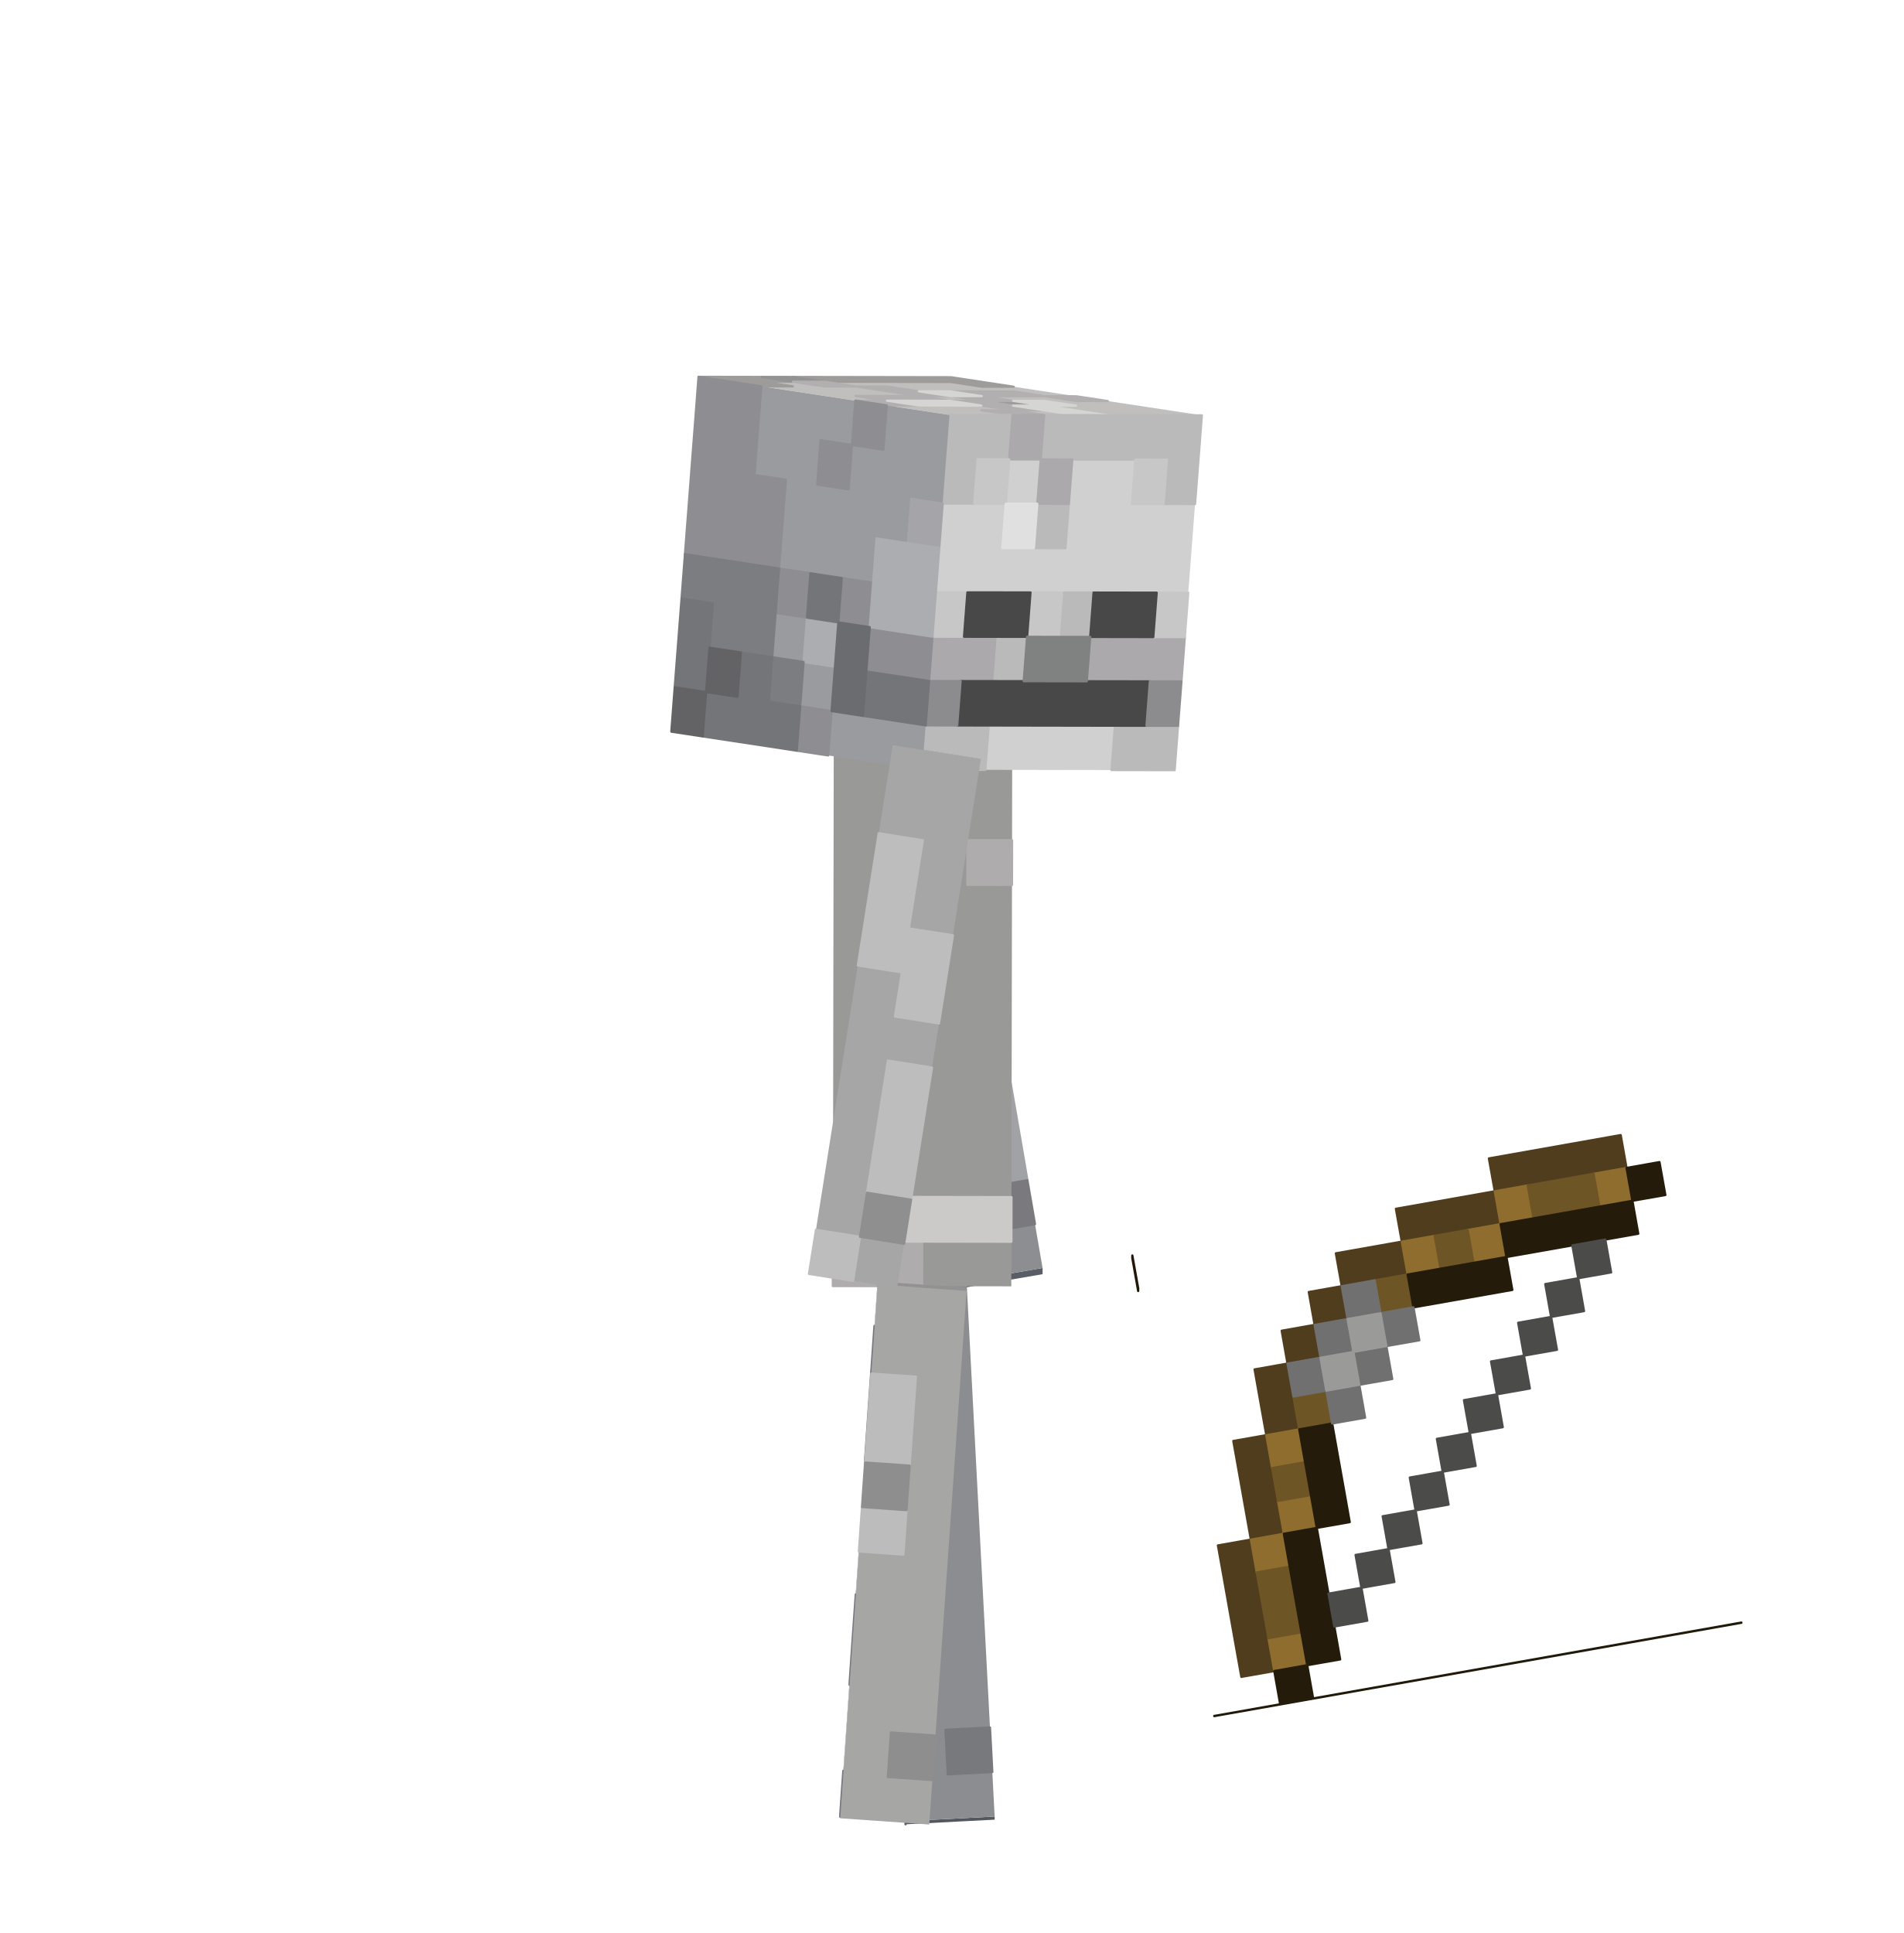
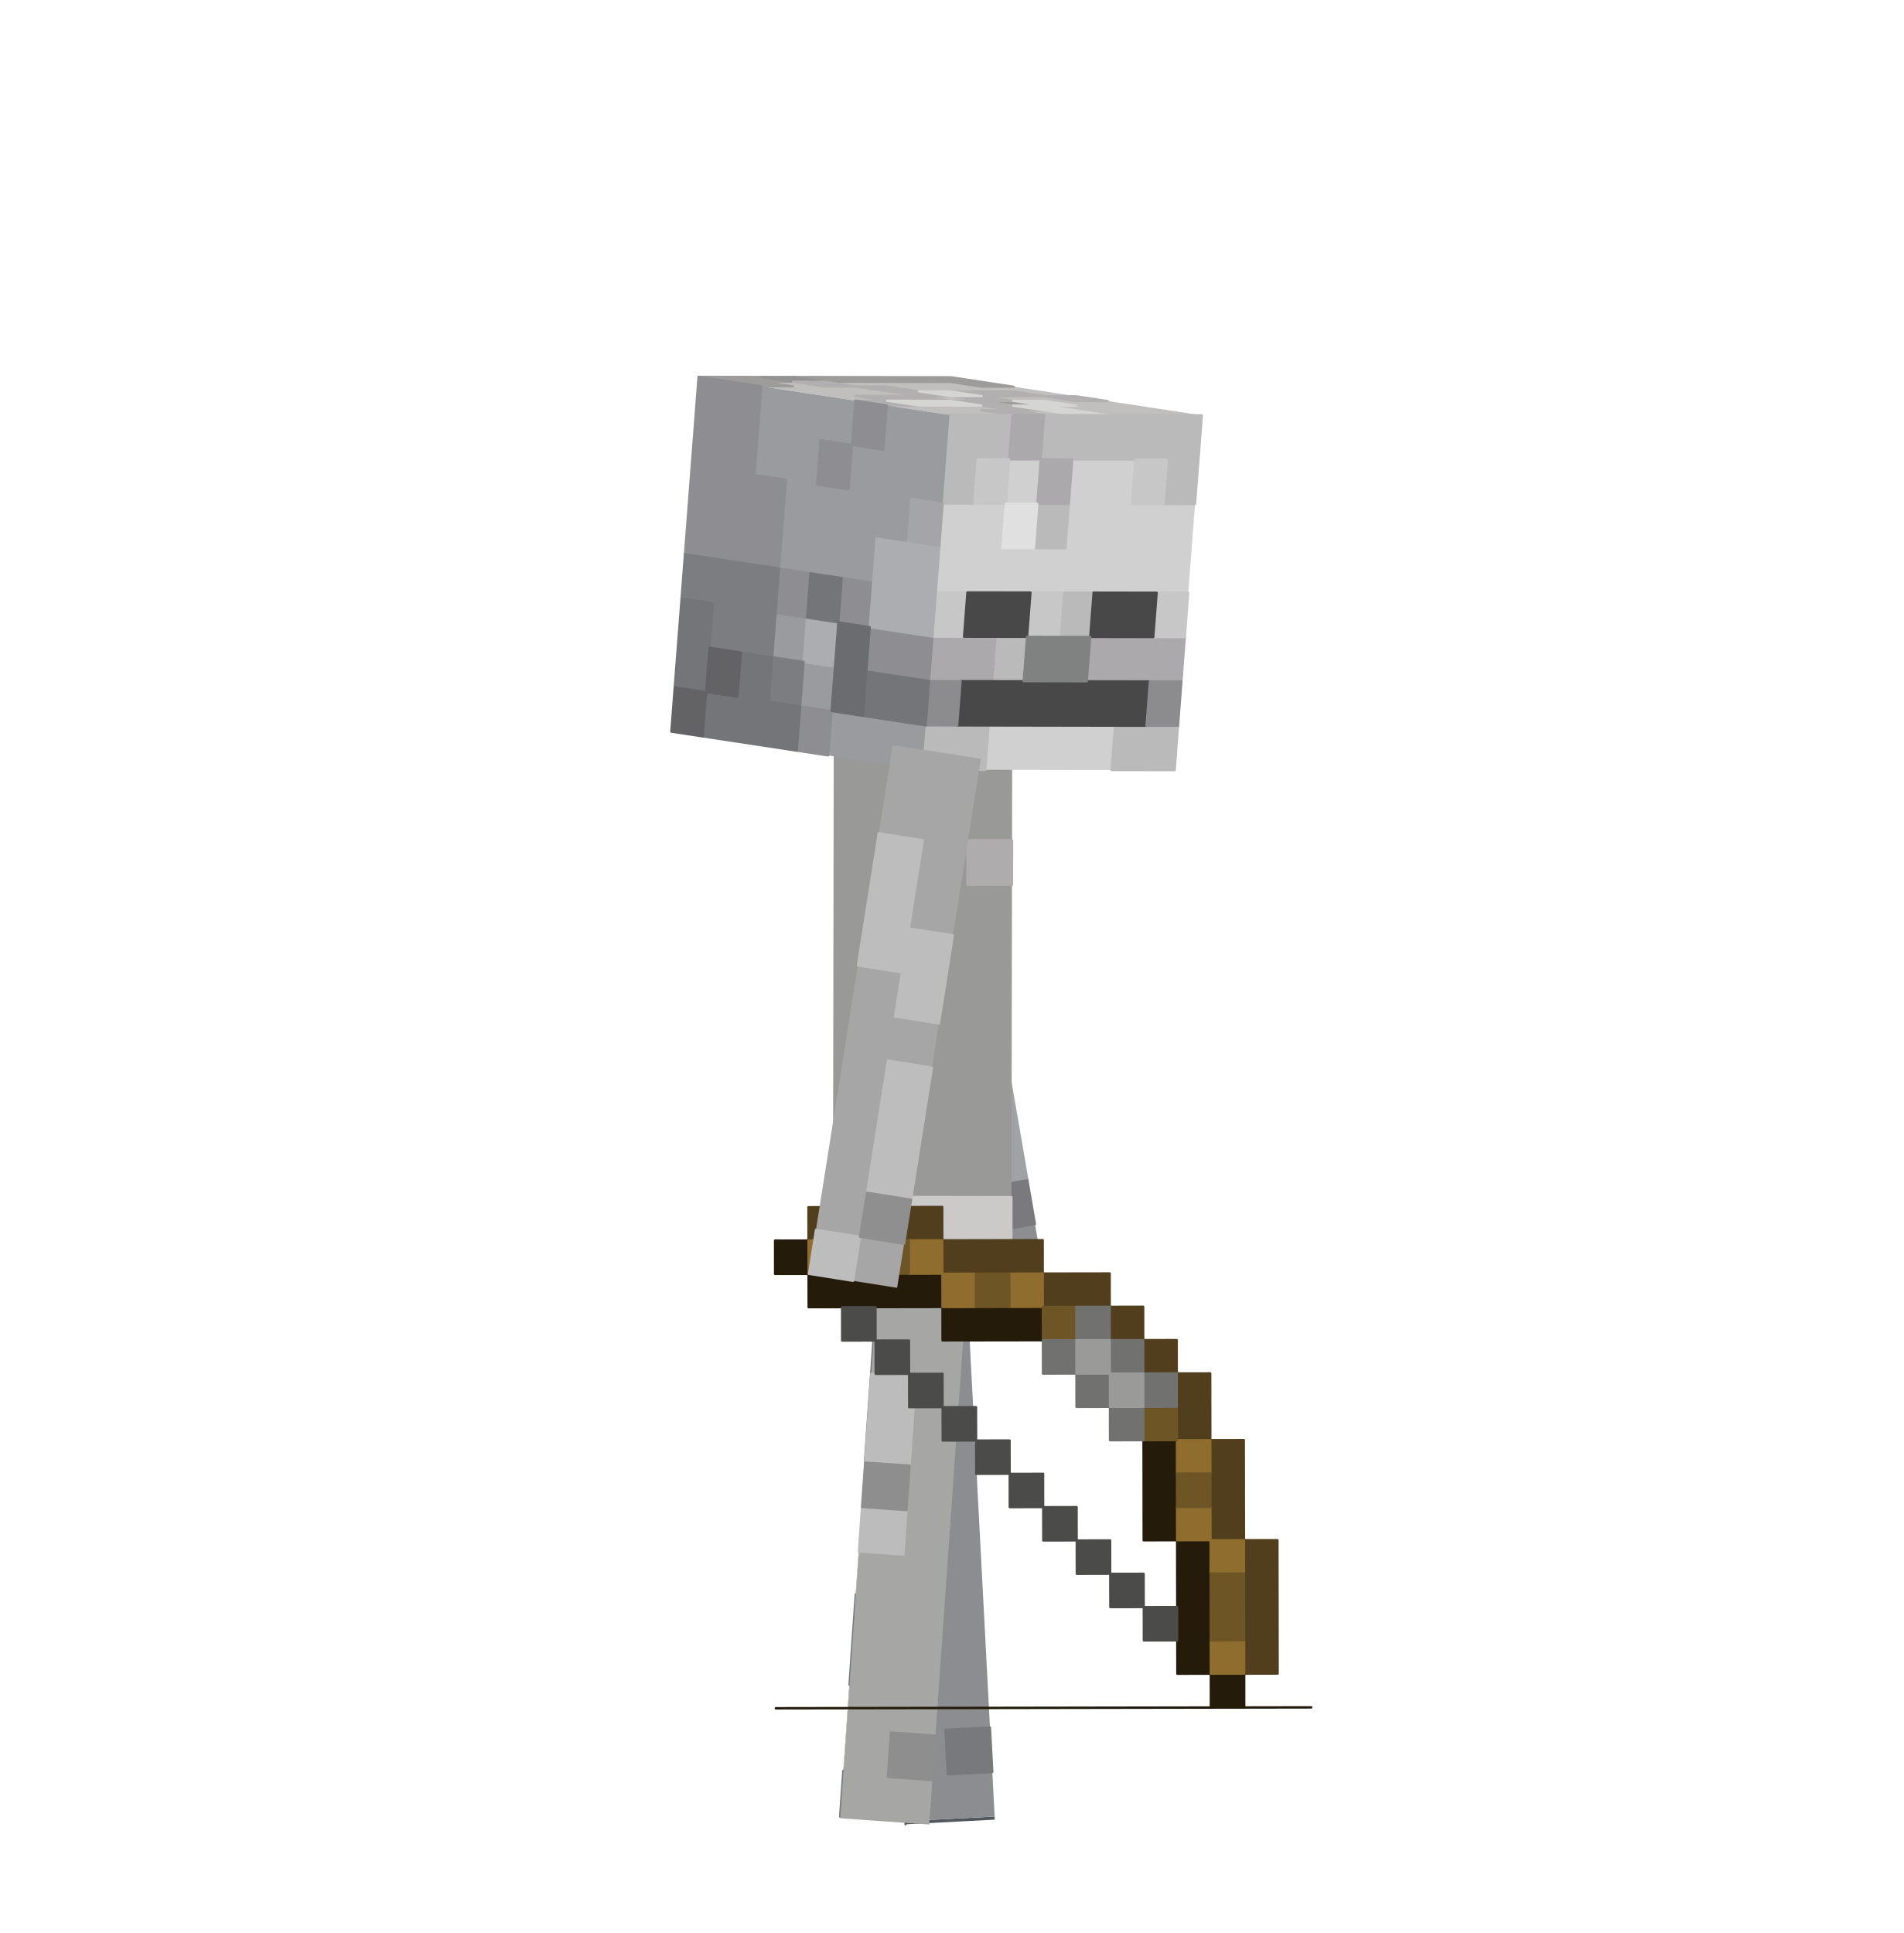
<svg xmlns="http://www.w3.org/2000/svg" viewBox="0 0 512 520" width="512" height="520" role="img" aria-labelledby="draw-2-title">
  <g id="skeleton">
    <g id="arm-left" aria-label="Left arm">
      <g class="face" data-face="back">
        <path fill="#5f646c" d="M232.3 205.28L232.3 203.6L256.76 345.16L256.76 346.84Z" />
        <path fill="#6c7079" stroke="#6c7079" stroke-width=".6" stroke-linejoin="round" d="M234.34 217.07L234.34 216.24L236.38 228.03L236.37 228.87ZM236.37 228.87L236.38 228.03L238.41 239.83L238.41 240.67ZM246.57 287.02L246.57 286.18L248.61 297.98L248.61 298.81ZM248.61 298.81L248.61 297.98L250.64 309.77L250.64 310.61ZM250.64 310.61L250.64 309.77L252.68 321.57L252.68 322.41ZM254.72 335.04L254.72 334.2L256.76 346L256.76 346.84Z" />
        <path fill="#535760" stroke="#535760" stroke-width=".6" stroke-linejoin="round" d="M242.49 263.42L242.49 262.59L244.53 274.38L244.53 275.22ZM252.68 322.41L252.68 321.57L254.72 333.37L254.72 334.2Z" />
      </g>
      <g class="face" data-face="bottom">
        <path fill="#595d66" d="M280.41 341.1L280.41 342.77L256.76 346.84L256.76 345.16Z" />
      </g>
      <g class="face" data-face="nx">
        <path fill="#8d8e91" d="M232.3 203.6L255.95 199.54L280.41 341.1L256.76 345.16Z" />
        <path fill="#a0a2a5" stroke="#a0a2a5" stroke-width=".6" stroke-linejoin="round" d="M236.38 227.2L248.2 225.16L250.24 236.96L238.42 238.99ZM238.42 238.99L250.24 236.96L252.28 248.76L240.45 250.79ZM240.45 250.79L264.1 246.72L266.14 258.52L242.49 262.59ZM254.32 260.55L266.14 258.52L268.18 270.32L256.36 272.35ZM258.39 284.15L270.22 282.11L272.26 293.91L260.43 295.94ZM260.43 295.94L272.26 293.91L274.3 305.71L262.47 307.74ZM262.47 307.74L274.3 305.71L276.33 317.5L264.51 319.54ZM254.72 333.37L266.55 331.33L268.59 343.13L256.76 345.16Z" />
        <path fill="#7a7a7e" stroke="#7a7a7e" stroke-width=".6" stroke-linejoin="round" d="M264.51 319.54L276.33 317.5L278.37 329.3L266.55 331.33Z" />
      </g>
    </g>
    <g id="leg-left" aria-label="Left leg">
      <g class="face" data-face="back">
        <path fill="#585c64" d="M236.02 347.05L236.02 346.21L243.55 489.92L243.55 490.76Z" />
        <path fill="#646770" stroke="#646770" stroke-width=".6" stroke-linejoin="round" d="M236.64 359.02L236.64 358.6L237.27 370.58L237.27 371ZM237.27 371L237.27 370.58L237.9 382.56L237.9 382.98ZM237.9 382.98L237.9 382.56L238.53 394.53L238.53 394.95ZM240.41 430.46L240.41 430.04L241.04 442.02L241.04 442.44ZM241.04 442.44L241.04 442.02L241.67 454L241.67 454.41ZM242.92 478.79L242.92 478.37L243.55 490.34L243.55 490.76Z" />
      </g>
      <g class="face" data-face="bottom">
        <path fill="#535760" d="M267.52 488.67L267.52 489.51L243.55 490.76L243.55 489.92Z" />
      </g>
      <g class="face" data-face="nx">
        <path fill="#8c8d90" d="M236.02 346.21L259.98 344.95L267.52 488.67L243.55 489.92Z" />
        <path fill="#9fa0a3" stroke="#9fa0a3" stroke-width=".6" stroke-linejoin="round" d="M237.27 370.16L249.26 369.53L249.88 381.51L237.9 382.14ZM237.9 382.14L249.88 381.51L250.51 393.49L238.53 394.11ZM239.16 406.09L251.14 405.46L251.77 417.44L239.78 418.07Z" />
        <path fill="#78797d" stroke="#78797d" stroke-width=".6" stroke-linejoin="round" d="M238.53 394.11L250.51 393.49L251.14 405.46L239.16 406.09ZM254.28 465.34L266.26 464.72L266.89 476.69L254.91 477.32Z" />
      </g>
    </g>
    <g id="torso" aria-label="Torso">
      <g class="face" data-face="nx">
        <path fill="#999998" d="M224.24 201.96L272.24 202.04L272 346.04L224 345.96Z" />
        <path fill="#afacae" stroke="#afacae" stroke-width=".6" stroke-linejoin="round" d="M260.2 226.02L272.2 226.04L272.18 238.04L260.18 238.02ZM224.02 333.96L248.02 334L248 346L224 345.96Z" />
        <path fill="#cccac9" stroke="#cccac9" stroke-width=".6" stroke-linejoin="round" d="M224.04 321.96L272.04 322.04L272.02 334.04L224.02 333.96Z" />
      </g>
    </g>
    <g id="head" aria-label="Head">
      <g class="face" data-face="top">
        <path fill="#c0bfbe" d="M187.88 101.37L255.77 101.48L323.25 111.73L255.37 111.62Z" />
        <path fill="#9d9c9b" stroke="#9d9c9b" stroke-width=".6" stroke-linejoin="round" d="M187.88 101.37L204.86 101.4L213.29 102.68L196.32 102.65ZM213.34 101.41L255.77 101.48L264.2 102.76L221.78 102.69ZM196.32 102.65L204.81 102.66L213.24 103.94L204.76 103.93ZM255.72 102.75L264.2 102.76L272.64 104.04L264.15 104.03ZM264 107.83L272.49 107.84L280.93 109.13L272.44 109.11Z" />
        <path fill="#949393" stroke="#949393" stroke-width=".6" stroke-linejoin="round" d="M204.86 101.4L213.34 101.41L221.78 102.69L213.29 102.68Z" />
        <path fill="#b2afb0" stroke="#b2afb0" stroke-width=".6" stroke-linejoin="round" d="M213.29 102.68L221.78 102.69L230.21 103.97L221.73 103.96ZM230.21 103.97L238.7 103.99L247.13 105.27L238.65 105.25ZM238.65 105.25L247.13 105.27L255.57 106.55L247.08 106.53ZM255.62 105.28L272.59 105.31L281.02 106.59L264.05 106.56ZM230.11 106.51L247.08 106.53L255.52 107.82L238.55 107.79ZM255.57 106.55L264.05 106.56L272.49 107.84L264 107.83ZM281.02 106.59L289.51 106.61L297.95 107.89L289.46 107.87ZM230.06 107.77L238.55 107.79L246.98 109.07L238.5 109.05ZM255.52 107.82L264 107.83L272.44 109.11L263.95 109.1ZM263.95 109.1L272.44 109.11L280.88 110.39L272.39 110.38ZM263.91 110.36L272.39 110.38L280.83 111.66L272.34 111.64Z" />
        <path fill="#d5d5d4" stroke="#d5d5d4" stroke-width=".6" stroke-linejoin="round" d="M247.13 105.27L255.62 105.28L264.05 106.56L255.57 106.55ZM238.55 107.79L255.52 107.82L263.95 109.1L246.98 109.07ZM272.49 107.84L280.97 107.86L289.41 109.14L280.93 109.13ZM272.44 109.11L280.93 109.13L289.36 110.41L280.88 110.39ZM280.88 110.39L289.36 110.41L297.8 111.69L289.31 111.67Z" />
      </g>
      <g class="face" data-face="front">
        <path fill="#d0d0d1" d="M255.37 111.62L323.25 111.73L315.93 207.18L248.04 207.07Z" />
        <path fill="#bababa" stroke="#bababa" stroke-width=".6" stroke-linejoin="round" d="M255.37 111.62L272.34 111.64L271.43 123.58L254.45 123.55ZM280.83 111.66L323.25 111.73L322.34 123.66L279.91 123.59ZM254.45 123.55L262.94 123.56L262.02 135.49L253.54 135.48ZM313.85 123.65L322.34 123.66L321.42 135.59L312.94 135.58ZM278.99 135.52L287.48 135.54L286.56 147.47L278.08 147.45ZM285.65 159.4L294.13 159.41L293.22 171.34L284.73 171.33ZM267.76 171.3L276.25 171.32L275.33 183.25L266.85 183.23ZM248.96 195.14L265.93 195.16L265.01 207.1L248.04 207.07ZM299.87 195.22L316.84 195.25L315.93 207.18L298.96 207.15Z" />
        <path fill="#aba9ab" stroke="#aba9ab" stroke-width=".6" stroke-linejoin="round" d="M272.34 111.64L280.83 111.66L279.91 123.59L271.43 123.58ZM279.91 123.59L288.4 123.6L287.48 135.54L278.99 135.52ZM250.79 171.27L267.76 171.3L266.85 183.23L249.88 183.2ZM293.22 171.34L318.67 171.39L317.76 183.32L292.3 183.28Z" />
        <path fill="#c8c7c7" stroke="#c8c7c7" stroke-width=".6" stroke-linejoin="round" d="M262.94 123.56L271.43 123.58L270.51 135.51L262.02 135.49ZM305.37 123.63L313.85 123.65L312.94 135.58L304.45 135.56ZM251.71 159.34L260.19 159.36L259.28 171.29L250.79 171.27ZM277.16 159.38L285.65 159.4L284.73 171.33L276.25 171.32ZM311.1 159.44L319.59 159.46L318.67 171.39L310.19 171.37Z" />
        <path fill="#e0e0e0" stroke="#e0e0e0" stroke-width=".6" stroke-linejoin="round" d="M270.51 135.51L278.99 135.52L278.08 147.45L269.59 147.44Z" />
        <path fill="#484849" stroke="#484849" stroke-width=".6" stroke-linejoin="round" d="M260.19 159.36L277.16 159.38L276.25 171.32L259.28 171.29ZM294.13 159.41L311.1 159.44L310.19 171.37L293.22 171.34ZM258.36 183.22L309.27 183.3L308.36 195.24L257.44 195.15Z" />
        <path fill="#808181" stroke="#808181" stroke-width=".6" stroke-linejoin="round" d="M276.25 171.32L293.22 171.34L292.3 183.28L275.33 183.25Z" />
        <path fill="#8c8b8d" stroke="#8c8b8d" stroke-width=".6" stroke-linejoin="round" d="M249.88 183.2L258.36 183.22L257.44 195.15L248.96 195.14ZM309.27 183.3L317.76 183.32L316.84 195.25L308.36 195.24Z" />
      </g>
      <g class="face" data-face="nx">
        <path fill="#999b9e" d="M187.88 101.37L255.37 111.62L248.04 207.07L180.56 196.82Z" />
        <path fill="#8d8d92" stroke="#8d8d92" stroke-width=".6" stroke-linejoin="round" d="M187.88 101.37L204.76 103.93L203.84 115.86L186.97 113.3ZM230.06 107.77L238.5 109.05L237.58 120.99L229.15 119.7ZM186.97 113.3L203.84 115.86L202.92 127.79L186.05 125.23ZM220.71 118.42L229.15 119.7L228.23 131.64L219.8 130.35ZM186.05 125.23L211.36 129.07L210.44 141.01L185.14 137.16ZM185.14 137.16L210.44 141.01L209.53 152.94L184.22 149.09ZM209.53 152.94L217.96 154.22L217.05 166.15L208.61 164.87ZM226.4 155.5L234.84 156.78L233.92 168.71L225.48 167.43ZM233.92 168.71L250.79 171.27L249.88 183.2L233 180.64ZM215.22 190.01L223.65 191.29L222.74 203.22L214.3 201.94Z" />
        <path fill="#a5a5a9" stroke="#a5a5a9" stroke-width=".6" stroke-linejoin="round" d="M245.1 134.2L253.54 135.48L252.62 147.41L244.19 146.13Z" />
        <path fill="#abadb1" stroke="#abadb1" stroke-width=".6" stroke-linejoin="round" d="M235.75 144.85L252.62 147.41L251.71 159.34L234.84 156.78ZM234.84 156.78L251.71 159.34L250.79 171.27L233.92 168.71ZM217.05 166.15L225.48 167.43L224.57 179.36L216.13 178.08Z" />
        <path fill="#7b7d81" stroke="#7b7d81" stroke-width=".6" stroke-linejoin="round" d="M184.22 149.09L209.53 152.94L208.61 164.87L183.31 161.02ZM191.74 162.31L208.61 164.87L207.7 176.8L190.83 174.24ZM207.7 176.8L216.13 178.08L215.22 190.01L206.78 188.73Z" />
        <path fill="#747579" stroke="#747579" stroke-width=".6" stroke-linejoin="round" d="M217.96 154.22L226.4 155.5L225.48 167.43L217.05 166.15ZM183.31 161.02L191.74 162.31L190.83 174.24L182.39 172.96ZM182.39 172.96L190.83 174.24L189.91 186.17L181.47 184.89ZM199.26 175.52L207.7 176.8L206.78 188.73L198.35 187.45ZM233 180.64L249.88 183.2L248.96 195.14L232.09 192.57ZM189.91 186.17L215.22 190.01L214.3 201.94L188.99 198.1Z" />
        <path fill="#6a6c70" stroke="#6a6c70" stroke-width=".6" stroke-linejoin="round" d="M225.48 167.43L233.92 168.71L233 180.64L224.57 179.36ZM224.57 179.36L233 180.64L232.09 192.57L223.65 191.29Z" />
        <path fill="#636366" stroke="#636366" stroke-width=".6" stroke-linejoin="round" d="M190.83 174.24L199.26 175.52L198.35 187.45L189.91 186.17ZM181.47 184.89L189.91 186.17L188.99 198.1L180.56 196.82Z" />
      </g>
    </g>
    <g id="leg-right" aria-label="Right leg">
      <g class="face" data-face="back">
        <path fill="#686b71" d="M236.03 344.74L236.03 345.58L225.98 489.14L225.98 488.31Z" />
        <path fill="#767880" stroke="#767880" stroke-width=".6" stroke-linejoin="round" d="M235.19 356.71L235.19 357.13L234.36 369.09L234.36 368.67ZM234.36 368.67L234.36 369.09L233.52 381.05L233.52 380.64ZM233.52 380.64L233.52 381.05L232.68 393.02L232.68 392.6ZM230.17 428.91L230.17 429.33L229.33 441.29L229.33 440.87ZM229.33 440.87L229.33 441.29L228.5 453.25L228.5 452.83ZM226.82 476.34L226.82 476.76L225.98 488.73L225.98 488.31Z" />
      </g>
      <g class="face" data-face="top">
        <path fill="#939191" d="M236.03 345.58L236.03 344.74L259.97 346.42L259.97 347.26Z" />
      </g>
      <g class="face" data-face="nx">
        <path fill="#a6a6a5" d="M236.03 345.58L259.97 347.26L249.93 490.82L225.98 489.14Z" />
        <path fill="#bdbcbc" stroke="#bdbcbc" stroke-width=".6" stroke-linejoin="round" d="M234.36 369.51L246.33 370.35L245.49 382.31L233.52 381.47ZM233.52 381.47L245.49 382.31L244.65 394.27L232.68 393.44ZM231.84 405.4L243.81 406.24L242.98 418.2L231.01 417.36Z" />
        <path fill="#8f8e8f" stroke="#8f8e8f" stroke-width=".6" stroke-linejoin="round" d="M232.68 393.44L244.65 394.27L243.81 406.24L231.84 405.4ZM239.63 466.05L251.6 466.89L250.76 478.85L238.79 478.02Z" />
      </g>
    </g>
    <g id="held-bow" aria-label="Bow">
-       <g class="face" data-face="back">
-         <path fill="#211809" stroke="#211809" stroke-width=".6" stroke-linejoin="round" d="M304.55 338.46L304.55 337.74L306.13 346.58L306.12 347.3Z" />
+       <g class="face" data-face="bottom">
+         <path fill="#211909" stroke="#211909" stroke-width=".6" stroke-linejoin="round" d="M208.66 459.57L208.66 459.52L352.66 459.28L352.66 459.33Z" />
      </g>
-       <g class="face" data-face="bottom">
-         <path fill="#211909" stroke="#211909" stroke-width=".6" stroke-linejoin="round" d="M468.36 436.49L468.36 436.54L326.58 461.65L326.58 461.61Z" />
-       </g>
-       <g class="face" data-face="nx">
-         <path fill="#503d1d" stroke="#503d1d" stroke-width=".6" stroke-linejoin="round" d="M400.45 311.63L435.9 305.35L437.47 314.19L402.03 320.47ZM375.44 325.18L402.03 320.47L403.6 329.31L377.02 334.02ZM359.29 337.16L377.02 334.02L378.59 342.86L360.87 346ZM352.01 347.57L360.87 346L362.44 354.84L353.58 356.41ZM344.72 357.98L353.58 356.41L355.15 365.25L346.29 366.82ZM337.43 368.39L346.29 366.82L347.86 375.66L339 377.23ZM339 377.23L347.86 375.66L349.44 384.51L340.58 386.08ZM331.71 387.64L340.58 386.08L342.15 394.92L333.29 396.49ZM333.29 396.49L342.15 394.92L343.72 403.76L334.86 405.33ZM334.86 405.33L343.72 403.76L345.3 412.6L336.43 414.17ZM327.57 415.74L336.43 414.17L338.01 423.01L329.15 424.58ZM329.15 424.58L338.01 423.01L339.58 431.85L330.72 433.42ZM330.72 433.42L339.58 431.85L341.15 440.69L332.29 442.26ZM332.29 442.26L341.15 440.69L342.73 449.53L333.87 451.1Z" />
-         <path fill="#8e6d2e" stroke="#8e6d2e" stroke-width=".6" stroke-linejoin="round" d="M402.03 320.47L410.89 318.9L412.46 327.74L403.6 329.31ZM428.61 315.76L437.47 314.19L439.05 323.03L430.18 324.6ZM377.02 334.02L385.88 332.45L387.45 341.29L378.59 342.86ZM394.74 330.88L403.6 329.31L405.17 338.15L396.31 339.72ZM340.58 386.08L349.44 384.51L351.01 393.35L342.15 394.92ZM343.72 403.76L352.58 402.19L354.16 411.03L345.3 412.6ZM336.43 414.17L345.3 412.6L346.87 421.44L338.01 423.01ZM341.15 440.69L350.02 439.12L351.59 447.96L342.73 449.53Z" />
-         <path fill="#6e5526" stroke="#6e5526" stroke-width=".6" stroke-linejoin="round" d="M410.89 318.9L428.61 315.76L430.18 324.6L412.46 327.74ZM385.88 332.45L394.74 330.88L396.31 339.72L387.45 341.29ZM369.73 344.43L378.59 342.86L380.16 351.7L371.3 353.27ZM347.86 375.66L356.73 374.09L358.3 382.94L349.44 384.51ZM342.15 394.92L351.01 393.35L352.58 402.19L343.72 403.76ZM338.01 423.01L346.87 421.44L348.44 430.28L339.58 431.85ZM339.58 431.85L348.44 430.28L350.02 439.12L341.15 440.69Z" />
-         <path fill="#241b0a" stroke="#241b0a" stroke-width=".6" stroke-linejoin="round" d="M437.47 314.19L446.33 312.62L447.91 321.47L439.05 323.03ZM403.6 329.31L439.05 323.03L440.62 331.88L405.17 338.15ZM378.59 342.86L405.17 338.15L406.75 347L380.16 351.7ZM349.44 384.51L358.3 382.94L359.87 391.78L351.01 393.35ZM351.01 393.35L359.87 391.78L361.45 400.62L352.58 402.19ZM352.58 402.19L361.45 400.62L363.02 409.46L354.16 411.03ZM345.3 412.6L354.16 411.03L355.73 419.87L346.87 421.44ZM346.87 421.44L355.73 419.87L357.3 428.71L348.44 430.28ZM348.44 430.28L357.3 428.71L358.88 437.55L350.02 439.12ZM350.02 439.12L358.88 437.55L360.45 446.4L351.59 447.96ZM342.73 449.53L351.59 447.96L353.16 456.81L344.3 458.38Z" />
-         <path fill="#717070" stroke="#717070" stroke-width=".6" stroke-linejoin="round" d="M360.87 346L369.73 344.43L371.3 353.27L362.44 354.84ZM353.58 356.41L362.44 354.84L364.01 363.68L355.15 365.25ZM371.3 353.27L380.16 351.7L381.74 360.55L372.87 362.11ZM346.29 366.82L355.15 365.25L356.73 374.09L347.86 375.66ZM364.01 363.68L372.87 362.11L374.45 370.96L365.59 372.53ZM356.73 374.09L365.59 372.53L367.16 381.37L358.3 382.94Z" />
-         <path fill="#4b4b4a" stroke="#4b4b4a" stroke-width=".6" stroke-linejoin="round" d="M422.9 335.02L431.76 333.45L433.33 342.29L424.47 343.86ZM415.61 345.43L424.47 343.86L426.04 352.7L417.18 354.27ZM408.32 355.84L417.18 354.27L418.76 363.11L409.89 364.68ZM401.03 366.25L409.89 364.68L411.47 373.52L402.61 375.09ZM393.74 376.66L402.61 375.09L404.18 383.93L395.32 385.5ZM386.46 387.07L395.32 385.5L396.89 394.34L388.03 395.91ZM379.17 397.48L388.03 395.91L389.6 404.75L380.74 406.32ZM371.88 407.89L380.74 406.32L382.31 415.16L373.45 416.73ZM364.59 418.3L373.45 416.73L375.03 425.57L366.17 427.14ZM357.3 428.71L366.17 427.14L367.74 435.98L358.88 437.55Z" />
-         <path fill="#9a9a99" stroke="#9a9a99" stroke-width=".6" stroke-linejoin="round" d="M362.44 354.84L371.3 353.27L372.87 362.11L364.01 363.68ZM355.15 365.25L364.01 363.68L365.59 372.53L356.73 374.09Z" />
+       <g class="face" data-face="px">
+         <path fill="#503e1d" stroke="#503e1d" stroke-width=".6" stroke-linejoin="round" d="M217.43 324.74L253.43 324.68L253.45 333.66L217.45 333.72ZM253.45 333.66L280.45 333.61L280.46 342.59L253.46 342.64ZM280.46 342.59L298.46 342.56L298.48 351.54L280.48 351.57ZM298.48 351.54L307.48 351.52L307.49 360.5L298.49 360.52ZM307.49 360.5L316.49 360.49L316.51 369.46L307.51 369.48ZM316.51 369.46L325.51 369.45L325.52 378.43L316.52 378.44ZM316.52 378.44L325.52 378.43L325.54 387.41L316.54 387.42ZM325.54 387.41L334.54 387.39L334.56 396.37L325.56 396.38ZM325.56 396.38L334.56 396.37L334.57 405.35L325.57 405.36ZM325.57 405.36L334.57 405.35L334.59 414.32L325.59 414.34ZM334.59 414.32L343.59 414.31L343.6 423.29L334.6 423.3ZM334.6 423.3L343.6 423.29L343.62 432.27L334.62 432.28ZM334.62 432.28L343.62 432.27L343.63 441.24L334.63 441.26ZM334.63 441.26L343.63 441.24L343.65 450.22L334.65 450.24Z" />
+         <path fill="#241b0a" stroke="#241b0a" stroke-width=".6" stroke-linejoin="round" d="M208.45 333.73L217.45 333.72L217.46 342.7L208.46 342.71ZM217.46 342.7L253.46 342.64L253.48 351.61L217.48 351.67ZM253.48 351.61L280.48 351.57L280.49 360.55L253.49 360.59ZM307.54 387.44L316.54 387.42L316.56 396.4L307.56 396.41ZM307.56 396.41L316.56 396.4L316.57 405.38L307.57 405.39ZM307.57 405.39L316.57 405.38L316.59 414.35L307.59 414.37ZM316.59 414.35L325.59 414.34L325.6 423.32L316.6 423.33ZM316.6 423.33L325.6 423.32L325.62 432.3L316.62 432.31ZM316.62 432.31L325.62 432.3L325.63 441.27L316.63 441.29ZM316.63 441.29L325.63 441.27L325.65 450.25L316.65 450.27ZM325.65 450.25L334.65 450.24L334.66 459.21L325.66 459.23Z" />
+         <path fill="#8e6d2e" stroke="#8e6d2e" stroke-width=".6" stroke-linejoin="round" d="M217.45 333.72L226.45 333.7L226.46 342.68L217.46 342.7ZM244.45 333.67L253.45 333.66L253.46 342.64L244.46 342.65ZM253.46 342.64L262.46 342.62L262.48 351.6L253.48 351.61ZM271.46 342.61L280.46 342.59L280.48 351.57L271.48 351.58ZM316.54 387.42L325.54 387.41L325.56 396.38L316.56 396.4ZM316.57 405.38L325.57 405.36L325.59 414.34L316.59 414.35ZM325.59 414.34L334.59 414.32L334.6 423.3L325.6 423.32ZM325.63 441.27L334.63 441.26L334.65 450.24L325.65 450.25Z" />
+         <path fill="#6e5526" stroke="#6e5526" stroke-width=".6" stroke-linejoin="round" d="M226.45 333.7L244.45 333.67L244.46 342.65L226.46 342.68ZM262.46 342.62L271.46 342.61L271.48 351.58L262.48 351.6ZM280.48 351.57L289.48 351.55L289.49 360.53L280.49 360.55ZM307.52 378.46L316.52 378.44L316.54 387.42L307.54 387.44ZM316.56 396.4L325.56 396.38L325.57 405.36L316.57 405.38ZM325.6 423.32L334.6 423.3L334.62 432.28L325.62 432.3ZM325.62 432.3L334.62 432.28L334.63 441.26L325.63 441.27Z" />
+         <path fill="#4b4b4a" stroke="#4b4b4a" stroke-width=".6" stroke-linejoin="round" d="M226.48 351.66L235.48 351.64L235.49 360.62L226.49 360.64ZM235.49 360.62L244.49 360.61L244.51 369.58L235.51 369.6ZM244.51 369.58L253.51 369.57L253.52 378.55L244.52 378.56ZM253.52 378.55L262.52 378.53L262.54 387.51L253.54 387.53ZM262.54 387.51L271.54 387.5L271.56 396.47L262.56 396.49ZM271.56 396.47L280.56 396.46L280.57 405.44L271.57 405.45ZM280.57 405.44L289.57 405.42L289.59 414.4L280.59 414.41ZM289.59 414.4L298.59 414.38L298.6 423.36L289.6 423.38ZM298.6 423.36L307.6 423.35L307.62 432.33L298.62 432.34ZM307.62 432.33L316.62 432.31L316.63 441.29L307.63 441.3Z" />
+         <path fill="#717170" stroke="#717170" stroke-width=".6" stroke-linejoin="round" d="M289.48 351.55L298.48 351.54L298.49 360.52L289.49 360.53ZM280.49 360.55L289.49 360.53L289.51 369.51L280.51 369.52ZM298.49 360.52L307.49 360.5L307.51 369.48L298.51 369.49ZM289.51 369.51L298.51 369.49L298.52 378.47L289.52 378.49ZM307.51 369.48L316.51 369.46L316.52 378.44L307.52 378.46ZM298.52 378.47L307.52 378.46L307.54 387.44L298.54 387.45Z" />
+         <path fill="#9a9a99" stroke="#9a9a99" stroke-width=".6" stroke-linejoin="round" d="M289.49 360.53L298.49 360.52L298.51 369.49L289.51 369.51ZM298.51 369.49L307.51 369.48L307.52 378.46L298.52 378.47Z" />
      </g>
    </g>
    <g id="arm-right" aria-label="Right arm">
      <g class="face" data-face="top">
        <path fill="#9b9b9a" d="M240.1 200.46L240.1 200.38L263.81 204.13L263.81 204.21Z" />
      </g>
      <g class="face" data-face="nx">
        <path fill="#a7a6a6" d="M240.1 200.46L263.81 204.21L241.29 346.44L217.58 342.69Z" />
        <path fill="#bdbdbd" stroke="#bdbdbd" stroke-width=".6" stroke-linejoin="round" d="M236.35 224.16L248.2 226.04L246.32 237.89L234.47 236.02ZM234.47 236.02L246.32 237.89L244.45 249.75L232.6 247.87ZM232.6 247.87L256.3 251.62L254.42 263.47L230.72 259.72ZM242.57 261.6L254.42 263.47L252.55 275.33L240.7 273.45ZM238.82 285.3L250.67 287.18L248.79 299.03L236.94 297.15ZM236.94 297.15L248.79 299.03L246.92 310.88L235.07 309.01ZM235.07 309.01L246.92 310.88L245.04 322.74L233.19 320.86ZM219.46 330.83L231.31 332.71L229.44 344.56L217.58 342.69Z" />
        <path fill="#908f8f" stroke="#908f8f" stroke-width=".6" stroke-linejoin="round" d="M233.19 320.86L245.04 322.74L243.16 334.59L231.31 332.71Z" />
      </g>
    </g>
  </g>
</svg>
